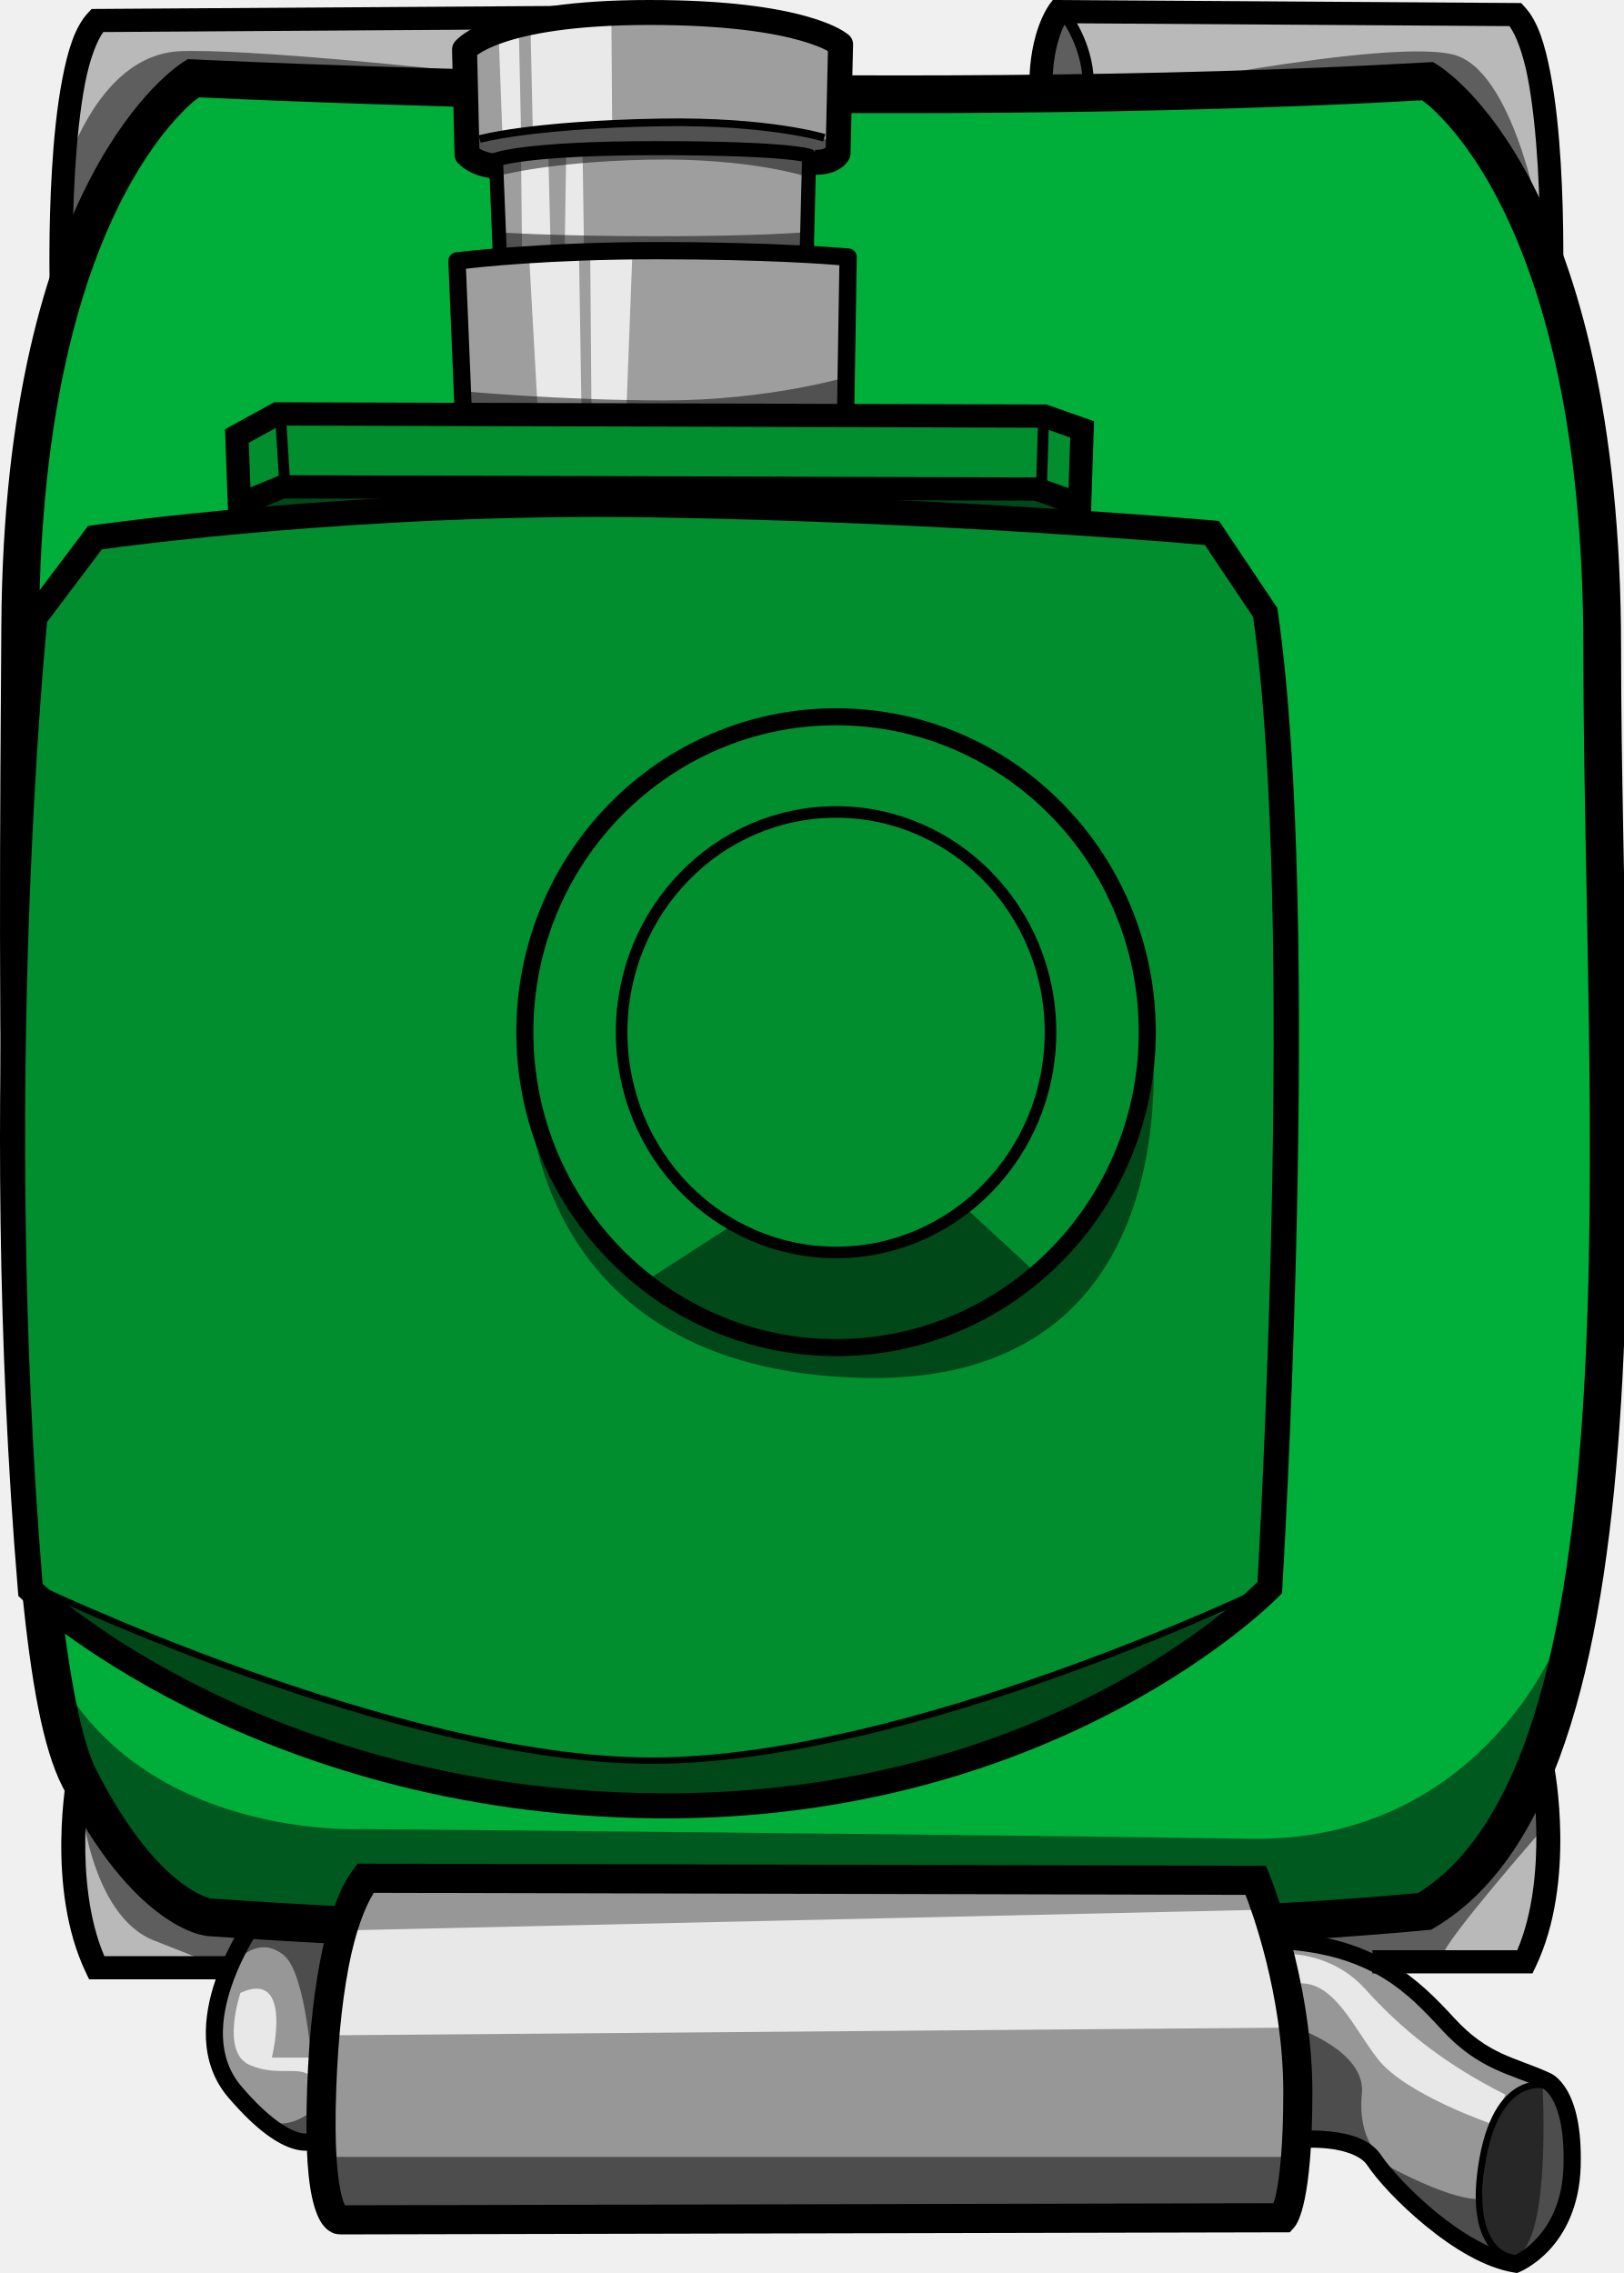
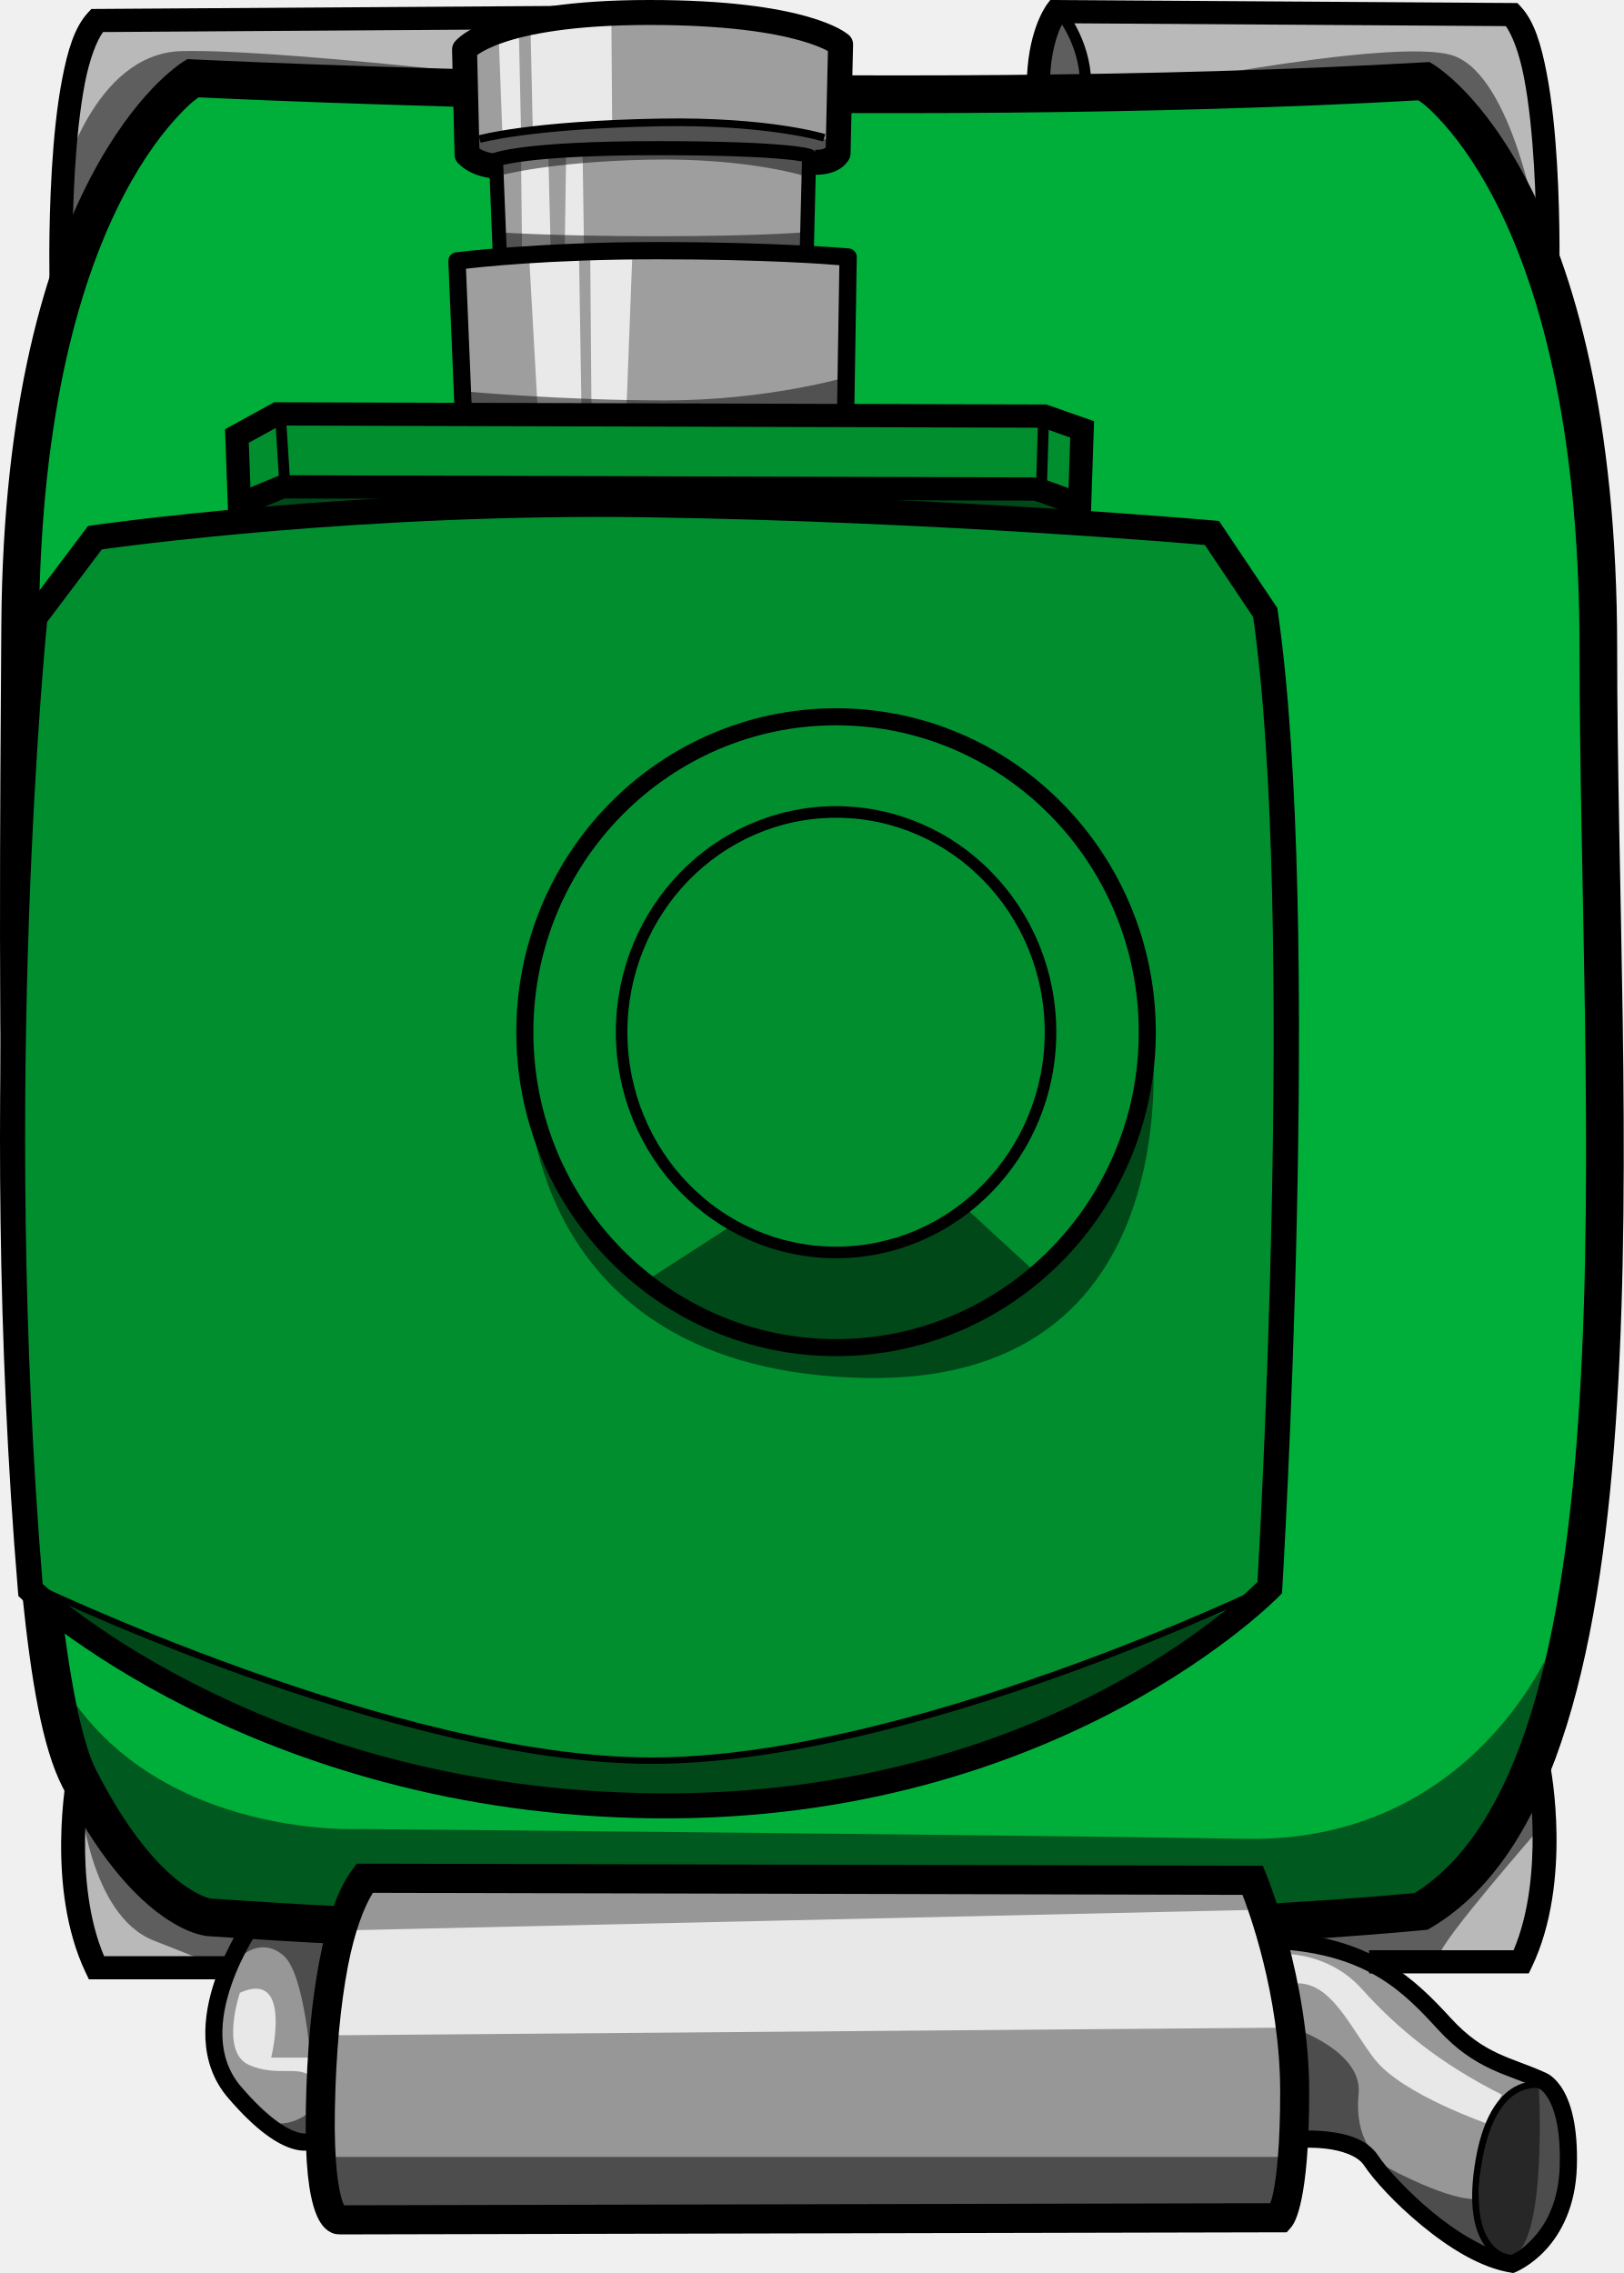
<svg xmlns="http://www.w3.org/2000/svg" height="350" version="1.1" width="250" id="svg3495">
  <defs id="defs4" />
-   <g id="tank-body">
+   <g transform="matrix(0.9975829,0,0,1,-6.0552919e-4,1.8310547e-4)" id="tank-body">
    <path id="path4470" d="m 237.458,39.556 0.842,-19.741 -3.37,-15.229 -1.685,-2.538 -69.639,-0.282 -3.089,5.358 0,5.358 54.195,-0.846 3.37,0.846 11.794,13.819 z" style="fill:#b9b9b9;fill-opacity:1;fill-rule:evenodd;stroke:none;stroke-width:1px;stroke-linecap:butt;stroke-linejoin:miter;stroke-opacity:1" />
    <path id="path4174" d="m 162.094,0 -0.539,0.721 c 0,0 -0.863,1.189 -1.611,3.256 -0.748,2.067 -1.469,5.133 -1.469,9.221 l 3.564,0 c 0,-3.67 0.641,-6.309 1.256,-8.008 0.424,-1.172 0.581,-1.31 0.77,-1.611 l 68.344,0.443 c 0.998,1.381 2.081,4.189 2.795,7.869 0.785,4.044 1.266,8.905 1.547,13.564 0.562,9.319 0.338,17.816 0.338,17.816 l 3.562,0.094 c 0,0 0.232,-8.619 -0.342,-18.125 -0.287,-4.753 -0.771,-9.731 -1.605,-14.029 C 237.869,6.912 236.832,3.301 234.723,1.031 L 234.197,0.467 162.094,0 Z" style="color:#000000;font-style:normal;font-variant:normal;font-weight:normal;font-stretch:normal;font-size:medium;line-height:normal;font-family:sans-serif;text-indent:0;text-align:start;text-decoration:none;text-decoration-line:none;text-decoration-style:solid;text-decoration-color:#000000;letter-spacing:normal;word-spacing:normal;text-transform:none;direction:ltr;block-progression:tb;writing-mode:lr-tb;baseline-shift:baseline;text-anchor:start;white-space:normal;clip-rule:nonzero;display:inline;overflow:visible;visibility:visible;opacity:1;isolation:auto;mix-blend-mode:normal;color-interpolation:sRGB;color-interpolation-filters:linearRGB;solid-color:#000000;solid-opacity:1;fill:#000000;fill-opacity:1;fill-rule:evenodd;stroke:none;stroke-width:3.564;stroke-linecap:butt;stroke-linejoin:miter;stroke-miterlimit:4;stroke-dasharray:none;stroke-dashoffset:0;stroke-opacity:1;color-rendering:auto;image-rendering:auto;shape-rendering:auto;text-rendering:auto;enable-background:accumulate" />
    <path style="fill:#00ae3a;fill-opacity:1;fill-rule:evenodd;stroke:none;stroke-width:1px;stroke-linecap:butt;stroke-linejoin:miter;stroke-opacity:1" d="m 29.72,13.302 c 0,0 -23.15,18.303 -24.627,56.887 C 3.615,108.774 3.615,203.257 3.615,203.257 c 0,0 -0.493,49.467 6.896,64.802 7.388,15.335 12.806,22.755 19.702,25.723 6.896,2.968 21.179,3.957 21.179,3.957 l 4.925,-8.904 136.435,0 3.94,8.409 22.657,-2.968 c 0,0 19.209,-3.957 27.582,-68.265 l -1.478,-157.306 -8.866,-29.186 -7.881,-17.314 -6.896,-10.388 -32.015,2.473 -61.568,0.989 -76.344,-2.473 z" id="path4466" />
    <path style="fill:#b9b9b9;fill-opacity:1;fill-rule:evenodd;stroke:none;stroke-width:1px;stroke-linecap:butt;stroke-linejoin:miter;stroke-opacity:1" d="M 10.854,40.12 10.012,20.379 13.381,5.15 15.066,2.612 84.705,2.33 l 3.089,5.358 0,5.358 -54.195,-0.846 -3.37,0.846 -11.794,13.819 z" id="path4468" />
    <path style="fill:#b9b9b9;fill-opacity:1;fill-rule:evenodd;stroke:none;stroke-width:1px;stroke-linecap:butt;stroke-linejoin:miter;stroke-opacity:1" d="m 13.101,275.884 -1.685,10.999 1.685,11.563 1.685,4.23 14.602,0 5.897,0.564 2.808,-6.486 -4.212,-1.974 -7.02,-1.692 -5.616,-5.076 -4.493,-7.896 z" id="path4472" />
    <path id="path4474" d="m 236.552,274.288 1.685,10.999 -1.685,11.563 -1.685,4.23 -14.602,0 -10.109,0.282 -10.67,-4.23 16.286,-3.948 7.02,-1.692 5.616,-5.076 4.493,-7.896 z" style="fill:#b9b9b9;fill-opacity:1;fill-rule:evenodd;stroke:none;stroke-width:1px;stroke-linecap:butt;stroke-linejoin:miter;stroke-opacity:1" />
    <path style="fill:none;fill-rule:evenodd;stroke:#000000;stroke-width:1.018px;stroke-linecap:butt;stroke-linejoin:miter;stroke-opacity:1" d="m 38.492,296.407 -3.97,6.835 -1.701,10.253" id="path4476" />
    <path style="fill:#979797;fill-opacity:1;fill-rule:evenodd;stroke:none;stroke-width:1px;stroke-linecap:butt;stroke-linejoin:miter;stroke-opacity:1" d="m 39.362,296.212 -5.013,9.465 -1.805,7.653 3.208,8.257 1.003,3.021 5.013,2.819 8.021,3.424 1.003,9.264 5.214,0.806 137.358,1.208 3.208,-0.604 3.008,-7.451 0.802,-4.632 7.018,0.604 3.609,1.611 4.612,5.84 3.208,3.222 5.214,3.424 3.609,2.417 4.813,1.812 4.612,-1.611 2.807,-4.632 2.206,-5.035 -0.201,-5.639 -1.003,-7.049 -1.404,-3.021 -1.203,-1.208 -7.82,-3.222 -9.425,-7.653 -5.815,-5.437 -5.615,-2.618 -6.818,-2.417 -6.417,-1.007 -3.008,-8.056 -135.553,-1.007 -3.208,4.431 -2.406,4.229 z" id="path4478" />
    <path style="display:inline;fill:#000000;fill-opacity:0.49;stroke:none;stroke-width:1.806;stroke-miterlimit:4;stroke-dasharray:none;stroke-opacity:1" d="m 237.761,320.674 c 0,0 -8.254,0.452 -9.155,12.209 -0.9,11.756 -0.9,9.948 2.851,15.072 3.752,5.125 10.955,-9.345 10.955,-12.811 0,-3.467 1.351,-11.907 -4.652,-14.469 z" id="path4481" />
    <path style="display:inline;fill:#000000;fill-opacity:0.49;stroke:none;stroke-width:1.806;stroke-miterlimit:4;stroke-dasharray:none;stroke-opacity:1" d="m 199.595,312.273 c 0,0 10.717,3.528 10.093,10.092 -0.714,7.507 3.091,9.79 3.091,9.79 l -12.986,-2.889 0.597,-10.194 z" id="path4483" />
    <path style="display:inline;fill:#000000;fill-opacity:0.49;stroke:none;stroke-width:1.806;stroke-miterlimit:4;stroke-dasharray:none;stroke-opacity:1" d="m 197.842,332.129 -147.373,0 1.501,9.459 25.213,0.338 119.76,-0.676 z" id="path4485" />
    <path style="display:inline;fill:#000000;fill-opacity:0.49;stroke:none;stroke-width:1.806;stroke-miterlimit:4;stroke-dasharray:none;stroke-opacity:1" d="m 38.913,296.709 -1.651,4.522 c 0,0 3.001,-3.014 6.453,-0.151 3.452,2.864 4.352,17.635 4.352,17.635 l 4.202,-20.951 -1.351,-1.055 -11.856,0.452 z" id="path4487" />
    <path style="display:inline;fill:#000000;fill-opacity:0.49;stroke:none;stroke-width:1.806;stroke-miterlimit:4;stroke-dasharray:none;stroke-opacity:1" d="m 48.367,324.744 c 0,0 -4.202,4.22 -8.554,1.055 l 5.853,4.371 3.001,0 0.15,-5.275 z" id="path4489" />
    <path style="display:inline;fill:#000000;fill-opacity:0.49;stroke:none;stroke-width:1.806;stroke-miterlimit:4;stroke-dasharray:none;stroke-opacity:1" d="m 237.611,271.991 0.3,9.194 c 0,0 -15.608,17.785 -15.758,19.895 -0.15,2.11 -5.553,0.452 -5.553,0.452 l -6.603,0 -9.455,-3.467 4.652,-2.11 14.857,-1.055 5.253,-5.275 5.553,-8.893 z" id="path4491" />
    <path style="display:inline;fill:#000000;fill-opacity:0.49;stroke:none;stroke-width:1.806;stroke-miterlimit:4;stroke-dasharray:none;stroke-opacity:1" d="m 12.349,276.663 c 0,0 1.351,18.238 11.406,22.156 10.055,3.919 10.205,4.22 10.205,4.22 l 3.902,-4.371 0.6,-2.562 -9.155,-2.713 -6.753,-6.933 -7.354,-6.933 z" id="path4493" />
    <path style="display:inline;fill:#000000;fill-opacity:0.49;stroke:none;stroke-width:1.806;stroke-miterlimit:4;stroke-dasharray:none;stroke-opacity:1" d="m 231.008,347.805 c -2.101,-1.809 -3.452,-9.194 -3.452,-9.194 -5.103,0 -15.308,-5.878 -15.308,-5.878 -1.951,-3.617 5.103,10.4 18.909,15.524" id="path4495" />
    <path style="display:inline;fill:#000000;fill-opacity:0.49;stroke:none;stroke-width:1.806;stroke-miterlimit:4;stroke-dasharray:none;stroke-opacity:1" d="m 237.461,320.222 c 0,0 1.651,27.13 -4.802,27.281 -6.453,0.151 -4.352,-14.469 -4.352,-14.469 0,0 0.75,-10.701 9.155,-12.811 z" id="path4497" />
    <path style="display:inline;fill:#000000;fill-opacity:0.49;stroke:none;stroke-width:1.806;stroke-miterlimit:4;stroke-dasharray:none;stroke-opacity:1" d="m 7.697,255.713 2.701,15.374 10.505,15.977 9.605,6.933 18.309,3.617 4.202,-1.507 3.602,-7.235 135.668,0.603 2.101,5.727 9.004,0.904 12.906,-1.809 8.404,-3.014 6.603,-8.441 3.602,-7.235 5.103,-14.469 -0.3,-8.139 c 0,0 -12.006,30.748 -47.424,30.145 -35.418,-0.603 -136.568,-1.507 -136.568,-1.507 0,0 -34.817,1.809 -48.024,-25.924 z" id="path4499" />
    <path style="display:inline;fill:#000000;fill-opacity:0.49;stroke:none;stroke-width:1.806;stroke-miterlimit:4;stroke-dasharray:none;stroke-opacity:1" d="m 9.43,28.025 c 0,0 4.922,-19.772 18.552,-20.153 13.63,-0.38 52.626,4.183 52.626,4.183 l 1.893,-3.802 1.136,-4.943 3.029,0 1.893,11.407 -34.832,-1.901 -23.095,-1.521 -9.087,8.365 -8.329,16.731 -3.407,5.323 z" id="path4503" />
    <path style="display:inline;fill:#000000;fill-opacity:0.49;stroke:none;stroke-width:1.806;stroke-miterlimit:4;stroke-dasharray:none;stroke-opacity:1" d="m 160.114,14.337 1.893,-11.407 0.379,-0.38 c 0,0 5.3,1.901 6.058,12.548 0,0 46.947,-9.886 56.033,-6.464 9.086,3.422 12.873,26.617 12.873,26.617 l -13.251,-20.153 -6.058,-3.042 -37.86,3.802 -14.387,0.38 z" id="path4505" />
    <path style="fill:#ffffff;fill-opacity:0.777;stroke:none;stroke-width:1.806;stroke-miterlimit:4;stroke-dasharray:none;stroke-opacity:1" d="m 52.641,297.253 143.653,-3.231 4.258,18.177 -151.034,1.212 z" id="path4547" />
    <path style="fill:#ffffff;fill-opacity:0.777;stroke:none;stroke-width:1.806;stroke-miterlimit:4;stroke-dasharray:none;stroke-opacity:1" d="m 37.027,306.852 c 0,0 -3.123,9.124 1.419,11.12 4.542,1.996 8.233,-0.285 9.936,2.281 1.703,2.566 1.419,-3.421 1.419,-3.421 l -7.949,0 c 0,0 3.407,-13.686 -4.826,-9.979 z" id="path4549" />
    <path style="fill:#ffffff;fill-opacity:0.777;stroke:none;stroke-width:1.806;stroke-miterlimit:4;stroke-dasharray:none;stroke-opacity:1" d="m 197.43,300.865 c 0,0 7.381,-0.57 12.775,5.417 5.394,5.988 11.924,11.405 21.576,16.252 l -1.987,4.562 c 0,0 -13.343,-4.562 -17.602,-9.979 -3.777,-4.805 -6.814,-12.26 -12.492,-11.69 -5.678,0.57 -2.271,-4.562 -2.271,-4.562 z" id="path4551" />
    <path id="path4185" d="m 86.211,0.912 -72.104,0.469 -0.525,0.562 c -2.109,2.269 -3.146,5.881 -3.98,10.18 -0.834,4.299 -1.319,9.278 -1.605,14.031 -0.574,9.506 -0.342,18.125 -0.342,18.125 l 3.563,-0.096 c 0,0 -0.224,-8.495 0.338,-17.814 0.281,-4.66 0.762,-9.522 1.547,-13.566 0.714,-3.681 1.797,-6.488 2.795,-7.869 L 84.238,4.49 c 0.188,0.3 0.347,0.44 0.771,1.613 0.615,1.698 1.256,4.335 1.256,8.006 l 3.564,0 c 0,-4.088 -0.72,-7.154 -1.469,-9.221 C 87.613,2.822 86.75,1.635 86.75,1.635 L 86.211,0.912 Z" style="color:#000000;font-style:normal;font-variant:normal;font-weight:normal;font-stretch:normal;font-size:medium;line-height:normal;font-family:sans-serif;text-indent:0;text-align:start;text-decoration:none;text-decoration-line:none;text-decoration-style:solid;text-decoration-color:#000000;letter-spacing:normal;word-spacing:normal;text-transform:none;direction:ltr;block-progression:tb;writing-mode:lr-tb;baseline-shift:baseline;text-anchor:start;white-space:normal;clip-rule:nonzero;display:inline;overflow:visible;visibility:visible;opacity:1;isolation:auto;mix-blend-mode:normal;color-interpolation:sRGB;color-interpolation-filters:linearRGB;solid-color:#000000;solid-opacity:1;fill:#000000;fill-opacity:1;fill-rule:evenodd;stroke:none;stroke-width:3.564;stroke-linecap:butt;stroke-linejoin:miter;stroke-miterlimit:4;stroke-dasharray:none;stroke-dashoffset:0;stroke-opacity:1;color-rendering:auto;image-rendering:auto;shape-rendering:auto;text-rendering:auto;enable-background:accumulate" />
    <path style="fill:none;fill-rule:evenodd;stroke:#000000;stroke-width:1.731;stroke-linecap:butt;stroke-linejoin:miter;stroke-miterlimit:4;stroke-dasharray:none;stroke-opacity:1" d="m 163.891,2.244 c 0,0 4.09,5.02 3.635,11.866" id="path4187" />
    <path id="path4189" d="m 84.599,2.244 c 0,0 -4.09,5.02 -3.635,11.866" style="fill:none;fill-rule:evenodd;stroke:#000000;stroke-width:1.731;stroke-linecap:butt;stroke-linejoin:miter;stroke-miterlimit:4;stroke-dasharray:none;stroke-opacity:1" />
    <path id="path4191" d="m 10.363,273.012 c 0,0 -3.424,17.621 2.873,30.756 l 0.484,1.012 21.613,0 0,-3.564 -19.264,0 C 11.157,289.742 13.869,273.654 13.869,273.654 l -3.506,-0.643 z" style="color:#000000;font-style:normal;font-variant:normal;font-weight:normal;font-stretch:normal;font-size:medium;line-height:normal;font-family:sans-serif;text-indent:0;text-align:start;text-decoration:none;text-decoration-line:none;text-decoration-style:solid;text-decoration-color:#000000;letter-spacing:normal;word-spacing:normal;text-transform:none;direction:ltr;block-progression:tb;writing-mode:lr-tb;baseline-shift:baseline;text-anchor:start;white-space:normal;clip-rule:nonzero;display:inline;overflow:visible;visibility:visible;opacity:1;isolation:auto;mix-blend-mode:normal;color-interpolation:sRGB;color-interpolation-filters:linearRGB;solid-color:#000000;solid-opacity:1;fill:#000000;fill-opacity:1;fill-rule:evenodd;stroke:none;stroke-width:3.564;stroke-linecap:butt;stroke-linejoin:miter;stroke-miterlimit:4;stroke-dasharray:none;stroke-dashoffset:0;stroke-opacity:1;color-rendering:auto;image-rendering:auto;shape-rendering:auto;text-rendering:auto;enable-background:accumulate" />
    <path id="path4193" d="m 239.307,272.1 -3.506,0.643 c 0,0 2.712,16.088 -2.201,27.561 l -22.301,0 0,3.564 24.65,0 0.486,-1.012 c 6.297,-13.135 2.871,-30.756 2.871,-30.756 z" style="color:#000000;font-style:normal;font-variant:normal;font-weight:normal;font-stretch:normal;font-size:medium;line-height:normal;font-family:sans-serif;text-indent:0;text-align:start;text-decoration:none;text-decoration-line:none;text-decoration-style:solid;text-decoration-color:#000000;letter-spacing:normal;word-spacing:normal;text-transform:none;direction:ltr;block-progression:tb;writing-mode:lr-tb;baseline-shift:baseline;text-anchor:start;white-space:normal;clip-rule:nonzero;display:inline;overflow:visible;visibility:visible;opacity:1;isolation:auto;mix-blend-mode:normal;color-interpolation:sRGB;color-interpolation-filters:linearRGB;solid-color:#000000;solid-opacity:1;fill:#000000;fill-opacity:1;fill-rule:evenodd;stroke:none;stroke-width:3.564;stroke-linecap:butt;stroke-linejoin:miter;stroke-miterlimit:4;stroke-dasharray:none;stroke-dashoffset:0;stroke-opacity:1;color-rendering:auto;image-rendering:auto;shape-rendering:auto;text-rendering:auto;enable-background:accumulate" />
-     <path id="path4172" d="M 28.932,9.102 28.164,9.578 c 0,0 -2.026,1.286 -4.664,4.059 -2.638,2.772 -6.08,7.149 -9.498,13.66 C 7.165,40.319 0.437,61.856 0.207,96.227 0.024,123.627 -0.319,162.903 0.695,197.949 c 0.507,17.523 1.351,33.985 2.734,47.43 1.383,13.445 3.119,23.697 6.182,29.715 5.38,10.571 10.641,16.311 14.752,19.424 2.056,1.556 3.821,2.45 5.135,2.955 1.314,0.505 2.418,0.645 2.418,0.645 l 0.039,0.004 0.039,0.002 c 6.933,0.474 13.93,0.893 20.977,1.256 l 0.297,-5.797 c -6.989,-0.36 -13.926,-0.777 -20.803,-1.246 -8.23e-4,2.2e-4 -0.087,0.025 -0.885,-0.281 -0.802,-0.308 -2.076,-0.925 -3.713,-2.164 -3.273,-2.478 -8.01,-7.464 -13.082,-17.43 -2.163,-4.251 -4.224,-14.472 -5.582,-27.676 C 7.845,231.582 7.003,215.223 6.498,197.781 5.489,162.899 5.829,123.677 6.012,96.266 6.236,62.636 12.799,42.073 19.141,29.994 c 3.171,-6.039 6.289,-9.963 8.564,-12.354 1.927,-2.025 2.661,-2.441 2.979,-2.65 3.261,0.159 105.835,5.08 188.215,0.457 0.312,0.2 1.08,0.624 3.066,2.703 2.325,2.434 5.512,6.452 8.738,12.686 6.453,12.468 13.082,33.829 13.082,69.062 0,35.721 2.264,78.873 0.01,115.619 -1.127,18.373 -3.395,35.138 -7.541,48.445 -4.07,13.064 -9.937,22.573 -17.896,27.525 -0.516,0.051 -4.814,0.481 -13.633,1.1 -3.058,0.202 -6.123,0.394 -9.189,0.572 l 0.338,5.795 c 3.086,-0.18 6.169,-0.371 9.246,-0.574 l 0.006,0 0.006,-0.002 c 9.383,-0.658 14.578,-1.176 14.578,-1.176 l 0.641,-0.065 0.555,-0.328 c 9.997,-5.943 16.516,-17.072 20.893,-31.121 4.376,-14.049 6.65,-31.187 7.793,-49.816 2.286,-37.258 0,-80.501 0,-115.975 1e-5,-35.962 -6.778,-58.301 -13.73,-71.732 -3.476,-6.716 -6.994,-11.197 -9.695,-14.025 -2.702,-2.828 -4.787,-4.123 -4.787,-4.123 l -0.77,-0.465 -0.898,0.051 C 136.354,14.381 29.836,9.146 29.836,9.146 l -0.904,-0.045 z" style="color:#000000;font-style:normal;font-variant:normal;font-weight:normal;font-stretch:normal;font-size:medium;line-height:normal;font-family:sans-serif;text-indent:0;text-align:start;text-decoration:none;text-decoration-line:none;text-decoration-style:solid;text-decoration-color:#000000;letter-spacing:normal;word-spacing:normal;text-transform:none;direction:ltr;block-progression:tb;writing-mode:lr-tb;baseline-shift:baseline;text-anchor:start;white-space:normal;clip-rule:nonzero;display:inline;overflow:visible;visibility:visible;opacity:1;isolation:auto;mix-blend-mode:normal;color-interpolation:sRGB;color-interpolation-filters:linearRGB;solid-color:#000000;solid-opacity:1;fill:#000000;fill-opacity:1;fill-rule:evenodd;stroke:none;stroke-width:5.805;stroke-linecap:butt;stroke-linejoin:miter;stroke-miterlimit:4;stroke-dasharray:none;stroke-dashoffset:0;stroke-opacity:1;color-rendering:auto;image-rendering:auto;shape-rendering:auto;text-rendering:auto;enable-background:accumulate" />
+     <path id="path4172" d="M 28.932,9.102 28.164,9.578 c 0,0 -2.026,1.286 -4.664,4.059 -2.638,2.772 -6.08,7.149 -9.498,13.66 C 7.165,40.319 0.437,61.856 0.207,96.227 0.024,123.627 -0.319,162.903 0.695,197.949 c 0.507,17.523 1.351,33.985 2.734,47.43 1.383,13.445 3.119,23.697 6.182,29.715 5.38,10.571 10.641,16.311 14.752,19.424 2.056,1.556 3.821,2.45 5.135,2.955 1.314,0.505 2.418,0.645 2.418,0.645 l 0.039,0.004 0.039,0.002 c 6.933,0.474 13.93,0.893 20.977,1.256 l 0.297,-5.797 c -6.989,-0.36 -13.926,-0.777 -20.803,-1.246 -8.23e-4,2.2e-4 -0.087,0.025 -0.885,-0.281 -0.802,-0.308 -2.076,-0.925 -3.713,-2.164 -3.273,-2.478 -8.01,-7.464 -13.082,-17.43 C 12.622,268.211 10.561,257.989 9.203,244.785 7.845,231.582 7.003,215.223 6.498,197.781 5.489,162.899 5.829,123.677 6.012,96.266 6.236,62.636 12.799,42.073 19.141,29.994 c 3.171,-6.039 6.289,-9.963 8.564,-12.354 1.927,-2.025 2.661,-2.441 2.979,-2.65 3.261,0.159 105.835,5.08 188.215,0.457 0.312,0.2 1.08,0.624 3.066,2.703 2.325,2.434 5.512,6.452 8.738,12.686 6.453,12.468 13.082,33.829 13.082,69.062 0,35.721 2.264,78.873 0.01,115.619 -1.127,18.373 -3.395,35.138 -7.541,48.445 -4.07,13.064 -9.937,22.573 -17.896,27.525 -0.516,0.051 -4.814,0.481 -13.633,1.1 -3.058,0.202 -6.123,0.394 -9.189,0.572 l 0.338,5.795 c 3.086,-0.18 6.169,-0.371 9.246,-0.574 l 0.006,0 0.006,-0.002 c 9.383,-0.658 14.578,-1.176 14.578,-1.176 l 0.641,-0.065 0.555,-0.328 c 9.997,-5.943 16.516,-17.072 20.893,-31.121 4.376,-14.049 6.65,-31.187 7.793,-49.816 2.286,-37.258 0,-80.501 0,-115.975 1e-5,-35.962 -6.778,-58.301 -13.73,-71.732 -3.476,-6.716 -6.994,-11.197 -9.695,-14.025 -2.702,-2.828 -4.787,-4.123 -4.787,-4.123 l -0.77,-0.465 -0.898,0.051 C 136.354,14.381 29.836,9.146 29.836,9.146 l -0.904,-0.045 z" style="color:#000000;font-style:normal;font-variant:normal;font-weight:normal;font-stretch:normal;font-size:medium;line-height:normal;font-family:sans-serif;text-indent:0;text-align:start;text-decoration:none;text-decoration-line:none;text-decoration-style:solid;text-decoration-color:#000000;letter-spacing:normal;word-spacing:normal;text-transform:none;direction:ltr;block-progression:tb;writing-mode:lr-tb;baseline-shift:baseline;text-anchor:start;white-space:normal;clip-rule:nonzero;display:inline;overflow:visible;visibility:visible;opacity:1;isolation:auto;mix-blend-mode:normal;color-interpolation:sRGB;color-interpolation-filters:linearRGB;solid-color:#000000;solid-opacity:1;fill:#000000;fill-opacity:1;fill-rule:evenodd;stroke:none;stroke-width:5.805;stroke-linecap:butt;stroke-linejoin:miter;stroke-miterlimit:4;stroke-dasharray:none;stroke-dashoffset:0;stroke-opacity:1;color-rendering:auto;image-rendering:auto;shape-rendering:auto;text-rendering:auto;enable-background:accumulate" />
    <path id="path4197" d="m 38.078,295.154 c 0,0 -3,4.179 -4.891,9.697 -1.89,5.518 -2.728,12.669 2.01,18.178 4.414,5.133 7.637,7.158 9.986,7.85 1.175,0.346 2.13,0.339 2.818,0.201 0.689,-0.138 1.229,-0.498 1.229,-0.498 l -1.582,-2.123 c 0,0 0.089,-0.026 -0.168,0.025 -0.257,0.052 -0.743,0.091 -1.549,-0.146 -1.612,-0.475 -4.507,-2.128 -8.727,-7.035 -3.897,-4.531 -3.259,-10.501 -1.514,-15.594 1.745,-5.093 4.539,-9.016 4.539,-9.016 l -2.152,-1.539 z" style="color:#000000;font-style:normal;font-variant:normal;font-weight:normal;font-stretch:normal;font-size:medium;line-height:normal;font-family:sans-serif;text-indent:0;text-align:start;text-decoration:none;text-decoration-line:none;text-decoration-style:solid;text-decoration-color:#000000;letter-spacing:normal;word-spacing:normal;text-transform:none;direction:ltr;block-progression:tb;writing-mode:lr-tb;baseline-shift:baseline;text-anchor:start;white-space:normal;clip-rule:nonzero;display:inline;overflow:visible;visibility:visible;opacity:1;isolation:auto;mix-blend-mode:normal;color-interpolation:sRGB;color-interpolation-filters:linearRGB;solid-color:#000000;solid-opacity:1;fill:#000000;fill-opacity:1;fill-rule:evenodd;stroke:none;stroke-width:2.648;stroke-linecap:butt;stroke-linejoin:miter;stroke-miterlimit:4;stroke-dasharray:none;stroke-dashoffset:0;stroke-opacity:1;color-rendering:auto;image-rendering:auto;shape-rendering:auto;text-rendering:auto;enable-background:accumulate" />
    <path id="path4199" d="m 197.5,297.486 -0.172,2.643 c 13.737,0.89 19.235,6.531 24.662,12.436 5.678,6.178 10.636,6.797 15.42,8.98 l 0.07,0.031 0.07,0.023 c 0,0 0.007,-0.021 0.285,0.195 0.278,0.216 0.703,0.629 1.154,1.406 0.903,1.555 1.904,4.607 1.736,10.336 -0.164,5.59 -2.166,9.002 -4.096,11.092 -1.646,1.783 -2.955,2.413 -3.369,2.598 -3.81,-0.724 -8.308,-3.441 -12.127,-6.574 -3.937,-3.23 -7.208,-6.885 -8.428,-8.723 -1.763,-2.656 -5.118,-3.418 -7.889,-3.721 -2.771,-0.302 -5.16,-0.059 -5.16,-0.059 l 0.264,2.635 c 0,0 2.155,-0.211 4.609,0.057 2.455,0.268 5.007,1.101 5.971,2.553 1.507,2.27 4.824,5.917 8.953,9.305 4.129,3.387 9.002,6.491 13.754,7.244 l 0.357,0.057 0.336,-0.133 c 0,0 2.373,-0.949 4.674,-3.441 2.301,-2.493 4.615,-6.61 4.797,-12.812 0.178,-6.063 -0.866,-9.628 -2.094,-11.742 -0.614,-1.057 -1.275,-1.743 -1.818,-2.166 -0.543,-0.423 -1.09,-0.623 -1.09,-0.623 -5.144,-2.319 -9.253,-2.675 -14.432,-8.309 C 218.46,304.812 211.937,298.422 197.5,297.486 Z" style="color:#000000;font-style:normal;font-variant:normal;font-weight:normal;font-stretch:normal;font-size:medium;line-height:normal;font-family:sans-serif;text-indent:0;text-align:start;text-decoration:none;text-decoration-line:none;text-decoration-style:solid;text-decoration-color:#000000;letter-spacing:normal;word-spacing:normal;text-transform:none;direction:ltr;block-progression:tb;writing-mode:lr-tb;baseline-shift:baseline;text-anchor:start;white-space:normal;clip-rule:nonzero;display:inline;overflow:visible;visibility:visible;opacity:1;isolation:auto;mix-blend-mode:normal;color-interpolation:sRGB;color-interpolation-filters:linearRGB;solid-color:#000000;solid-opacity:1;fill:#000000;fill-opacity:1;fill-rule:evenodd;stroke:none;stroke-width:2.648;stroke-linecap:butt;stroke-linejoin:miter;stroke-miterlimit:4;stroke-dasharray:none;stroke-dashoffset:0;stroke-opacity:1;color-rendering:auto;image-rendering:auto;shape-rendering:auto;text-rendering:auto;enable-background:accumulate" />
    <path id="path4195" d="m 55.072,286.971 -0.674,0.902 c -2.321,3.108 -3.908,7.845 -5.105,14.068 -1.198,6.223 -1.925,13.915 -2.088,22.729 -0.163,8.851 0.519,13.305 1.461,15.895 0.471,1.295 1.028,2.169 1.756,2.764 0.364,0.297 0.772,0.508 1.156,0.619 0.384,0.111 0.982,0.098 0.982,0.098 l -0.219,0.012 146.254,-0.326 0.668,-0.766 c 0,0 0.21,-0.265 0.332,-0.471 0.122,-0.206 0.256,-0.466 0.396,-0.803 0.282,-0.674 0.597,-1.655 0.9,-3.137 0.607,-2.963 1.17,-7.933 1.17,-16.424 0,-17.353 -6.59,-33.438 -6.59,-33.438 l -0.566,-1.395 -139.834,-0.328 z m 2.473,4.488 134.221,0.314 c 0.768,1.982 5.816,15.301 5.816,30.357 0,8.29 -0.561,13.001 -1.078,15.523 -0.179,0.875 -0.313,1.198 -0.449,1.602 L 53.125,339.572 c -0.052,-0.072 -0.058,-0.015 -0.248,-0.539 -0.584,-1.606 -1.35,-5.704 -1.191,-14.279 0.159,-8.613 0.876,-16.088 2.008,-21.967 1.022,-5.311 2.453,-9.085 3.852,-11.328 z" style="color:#000000;font-style:normal;font-variant:normal;font-weight:normal;font-stretch:normal;font-size:medium;line-height:normal;font-family:sans-serif;text-indent:0;text-align:start;text-decoration:none;text-decoration-line:none;text-decoration-style:solid;text-decoration-color:#000000;letter-spacing:normal;word-spacing:normal;text-transform:none;direction:ltr;block-progression:tb;writing-mode:lr-tb;baseline-shift:baseline;text-anchor:start;white-space:normal;clip-rule:nonzero;display:inline;overflow:visible;visibility:visible;opacity:1;isolation:auto;mix-blend-mode:normal;color-interpolation:sRGB;color-interpolation-filters:linearRGB;solid-color:#000000;solid-opacity:1;fill:#000000;fill-opacity:1;fill-rule:evenodd;stroke:none;stroke-width:4.481;stroke-linecap:butt;stroke-linejoin:miter;stroke-miterlimit:4;stroke-dasharray:none;stroke-dashoffset:0;stroke-opacity:1;color-rendering:auto;image-rendering:auto;shape-rendering:auto;text-rendering:auto;enable-background:accumulate" />
    <path style="fill:none;fill-rule:evenodd;stroke:#000000;stroke-width:1.018px;stroke-linecap:butt;stroke-linejoin:miter;stroke-opacity:1" d="m 238.302,321.139 c 0,0 -8.018,-2.47 -10.224,12.55 -1.978,13.467 4.885,14.034 4.885,14.034" id="path4201" />
  </g>
-   <g id="tank-turret">
+   <g transform="matrix(1,0,0,1.000002,0,1.6082086e-4)" id="tank-turret">
    <path style="fill:#008e2f;fill-opacity:1;stroke:none;stroke-width:1.806;stroke-miterlimit:4;stroke-dasharray:none;stroke-opacity:1" d="m 35.514,67.494 1.092,13.346 -21.468,1.483 -8.733,12.975 c 0,0 -4.366,37.071 -4.366,65.245 0,28.174 2.183,83.04 2.183,83.04 0,0 33.84,33.364 93.514,33.735 59.675,0.371 94.242,-28.916 94.242,-28.916 l 3.275,-4.819 3.275,-67.099 -2.911,-78.962 -1.455,-2.966 -7.641,-12.604 -21.104,-1.483 1.092,-14.458 -5.094,-2.595 -118.258,0.371 z" id="path4521" />
    <path style="fill:#9e9e9e;fill-opacity:1;stroke:none;stroke-width:1.806;stroke-miterlimit:4;stroke-dasharray:none;stroke-opacity:1" d="m 130.12,63.787 0.364,-24.838 -6.186,-0.371 0.182,-13.902 3.639,-1.112 1.637,-3.522 -0.364,-13.16 c 0,0 -10.006,-5.19 -27.654,-5.005 -17.648,0.185 -30.201,5.931 -30.201,5.931 l 0.546,15.199 3.275,2.966 1.274,0.556 0.728,12.975 -6.732,0.741 0.91,22.984 z" id="path4523" />
    <path style="display:inline;fill:#ffffff;fill-opacity:0.777;stroke:none;stroke-width:1.806;stroke-miterlimit:4;stroke-dasharray:none;stroke-opacity:1" d="m 91.064,62.595 -0.192,-23.784 6.511,-0.197 -0.957,24.963 z" id="path4556" />
    <path style="display:inline;fill:#ffffff;fill-opacity:0.777;stroke:none;stroke-width:1.806;stroke-miterlimit:4;stroke-dasharray:none;stroke-opacity:1" d="m 89.532,63.184 -0.383,-23.981 -7.66,0.59 1.34,23.981 z" id="path4558" />
    <path style="display:inline;fill:#ffffff;fill-opacity:0.777;stroke:none;stroke-width:1.806;stroke-miterlimit:4;stroke-dasharray:none;stroke-opacity:1" d="m 80.385,39.187 -0.167,-15.809 4.182,-0.55 0.41,16.527 z" id="path4560" />
    <path style="display:inline;fill:#ffffff;fill-opacity:0.777;stroke:none;stroke-width:1.806;stroke-miterlimit:4;stroke-dasharray:none;stroke-opacity:1" d="m 86.938,38.76 0.24,-15.508 2.517,-0.122 0.24,16.241 z" id="path4562" />
    <path style="display:inline;fill:#ffffff;fill-opacity:0.777;stroke:none;stroke-width:1.806;stroke-miterlimit:4;stroke-dasharray:none;stroke-opacity:1" d="m 77.349,20.566 -0.599,-15.874 3.116,-0.977 0.36,16.729 z" id="path4564" />
    <path style="display:inline;fill:#ffffff;fill-opacity:0.777;stroke:none;stroke-width:1.806;stroke-miterlimit:4;stroke-dasharray:none;stroke-opacity:1" d="m 82.024,19.711 -0.36,-16.241 12.465,-1.465 0.12,16.973 z" id="path4566" />
    <path style="fill:#000000;fill-opacity:0.49;stroke:none;stroke-width:1.806;stroke-miterlimit:4;stroke-dasharray:none;stroke-opacity:1" d="m 38.469,79.144 4.936,-3.831 11.752,0.239 105.535,0 5.406,3.113 -1.645,2.395 -22.094,-1.916 -23.74,-2.155 -57.351,0.958 z" id="path4530" />
    <path style="fill:#000000;fill-opacity:0.49;stroke:none;stroke-width:1.806;stroke-miterlimit:4;stroke-dasharray:none;stroke-opacity:1" d="m 177.041,155.755 c 0,0 9.117,57.355 -43.761,56.426 -52.877,-0.929 -51.966,-45.512 -51.966,-45.512 0,0 8.433,40.868 48.091,40.868 39.658,0 48.319,-39.243 47.635,-51.782 z" id="path4532" />
    <path style="fill:#000000;fill-opacity:0.49;stroke:none;stroke-width:1.806;stroke-miterlimit:4;stroke-dasharray:none;stroke-opacity:1" d="m 112.996,188.496 -13.675,8.824 c 0,0 7.977,10.914 29.402,10.217 21.424,-0.697 31.225,-11.146 31.225,-11.146 l -11.852,-10.914 c 0,0 -3.419,7.198 -17.778,7.431 -14.359,0.232 -17.322,-4.412 -17.322,-4.412 z" id="path4534" />
    <path style="fill:#000000;fill-opacity:0.49;stroke:none;stroke-width:1.806;stroke-miterlimit:4;stroke-dasharray:none;stroke-opacity:1" d="m 193.907,245.851 c 0,0 -34.188,32.044 -89.344,32.277 -55.157,0.232 -99.373,-33.205 -99.373,-33.205 0,0 61.766,27.865 96.41,26.239 34.644,-1.625 74.302,-17.648 92.307,-25.31 z" id="path4536" />
    <path style="fill:#000000;fill-opacity:0.49;stroke:none;stroke-width:1.806;stroke-miterlimit:4;stroke-dasharray:none;stroke-opacity:1" d="m 130.24,58.089 c 0,0 -12.027,3.567 -27.859,3.567 -15.833,0 -30.904,-1.396 -30.904,-1.396 l 0,3.567 40.647,0.465 17.812,0.155 z" id="path4538" />
    <path style="fill:#000000;fill-opacity:0.49;stroke:none;stroke-width:1.806;stroke-miterlimit:4;stroke-dasharray:none;stroke-opacity:1" d="m 123.998,35.754 c 0,0 -6.546,0.62 -22.835,0.62 -16.289,0 -24.662,-0.62 -24.662,-0.62 l 0.152,3.567 24.358,-1.086 22.835,0.931 z" id="path4540" />
    <path style="fill:#000000;fill-opacity:0.49;stroke:none;stroke-width:1.806;stroke-miterlimit:4;stroke-dasharray:none;stroke-opacity:1" d="m 129.022,22.416 c 0,0 -4.11,-3.877 -28.621,-3.567 -24.51,0.31 -28.468,3.102 -28.468,3.102 l 3.806,4.033 2.74,-1.861 21.009,-1.241 14.615,0 9.439,0.931 2.436,1.706 z" id="path4542" />
    <path style="fill:#000000;fill-opacity:0.49;stroke:none;stroke-width:1.806;stroke-miterlimit:4;stroke-dasharray:none;stroke-opacity:1" d="m 124.302,27.224 c 0,0 -8.83,-2.947 -24.358,-2.637 -15.528,0.31 -23.14,2.482 -23.14,2.482 l -0.609,-2.637 20.4,-2.016 10.809,0.775 9.895,0.465 7.46,0.465 z" id="path4544" />
    <ellipse ry="48.57" rx="47.918" cy="158.941" cx="128.725" id="path4401" style="fill:none;fill-opacity:1;stroke:#000000;stroke-width:2.624;stroke-miterlimit:4;stroke-dasharray:none;stroke-opacity:1" />
    <ellipse style="fill:none;fill-opacity:1;stroke:#000000;stroke-width:1.78;stroke-miterlimit:4;stroke-dasharray:none;stroke-opacity:1" id="ellipse4423" cx="128.725" cy="158.941" rx="33.017" ry="33.913" />
    <path id="path4425" d="M 100.297,75.801 C 54.554,75.076 14.348,80.875 14.348,80.875 l -0.787,0.113 -0.479,0.635 -9.574,12.703 -0.055,0.535 c 0,0 -7.288,71.316 -0.688,150.154 l 0.061,0.736 0.539,0.508 c 0,0 35.292,33.156 97.568,33.732 62.32,0.577 95.957,-34.158 95.957,-34.158 l 0.494,-0.514 0.043,-0.711 c 0,0 6.231,-102.71 -0.701,-150.551 l -0.062,-0.434 -8.98,-13.404 -0.92,-0.08 c 0,0 -40.821,-3.617 -86.467,-4.34 z m -0.061,3.861 c 44.683,0.708 83.89,4.136 85.277,4.258 l 7.43,11.092 c 6.611,46.342 0.806,146.217 0.668,148.576 -1.315,1.34 -33.03,33.095 -92.643,32.543 C 41.376,275.579 8.016,245.233 6.562,243.889 0.184,166.629 7.104,97.243 7.252,95.773 L 15.678,84.596 c 2.15,-0.304 40.449,-5.632 84.559,-4.934 z" style="color:#000000;font-style:normal;font-variant:normal;font-weight:normal;font-stretch:normal;font-size:medium;line-height:normal;font-family:sans-serif;text-indent:0;text-align:start;text-decoration:none;text-decoration-line:none;text-decoration-style:solid;text-decoration-color:#000000;letter-spacing:normal;word-spacing:normal;text-transform:none;direction:ltr;block-progression:tb;writing-mode:lr-tb;baseline-shift:baseline;text-anchor:start;white-space:normal;clip-rule:nonzero;display:inline;overflow:visible;visibility:visible;opacity:1;isolation:auto;mix-blend-mode:normal;color-interpolation:sRGB;color-interpolation-filters:linearRGB;solid-color:#000000;solid-opacity:1;fill:#000000;fill-opacity:1;fill-rule:evenodd;stroke:none;stroke-width:3.861;stroke-linecap:butt;stroke-linejoin:miter;stroke-miterlimit:4;stroke-dasharray:none;stroke-dashoffset:0;stroke-opacity:1;color-rendering:auto;image-rendering:auto;shape-rendering:auto;text-rendering:auto;enable-background:accumulate" />
    <path id="path4447" d="m 3.714,243.555 c 0,0 56.803,27.558 96.603,27.558 39.801,0 95.058,-26.77 95.058,-26.77" style="fill:none;fill-rule:evenodd;stroke:#000000;stroke-width:0.986px;stroke-linecap:butt;stroke-linejoin:miter;stroke-opacity:1" />
    <path id="path4449" d="m 42.217,61.943 -7.568,4.156 0.521,14.225 8.631,-3.568 115.523,0.338 8.607,3.113 0.082,-2.459 0.432,-12.885 -7.334,-2.578 -118.895,-0.342 z m 0.914,3.582 117.365,0.338 4.285,1.506 -0.262,7.799 -4.562,-1.65 -116.861,-0.344 -4.537,1.877 -0.254,-6.877 4.826,-2.648 z" style="color:#000000;font-style:normal;font-variant:normal;font-weight:normal;font-stretch:normal;font-size:medium;line-height:normal;font-family:sans-serif;text-indent:0;text-align:start;text-decoration:none;text-decoration-line:none;text-decoration-style:solid;text-decoration-color:#000000;letter-spacing:normal;word-spacing:normal;text-transform:none;direction:ltr;block-progression:tb;writing-mode:lr-tb;baseline-shift:baseline;text-anchor:start;white-space:normal;clip-rule:nonzero;display:inline;overflow:visible;visibility:visible;opacity:1;isolation:auto;mix-blend-mode:normal;color-interpolation:sRGB;color-interpolation-filters:linearRGB;solid-color:#000000;solid-opacity:1;fill:#000000;fill-opacity:1;fill-rule:evenodd;stroke:none;stroke-width:3.579;stroke-linecap:butt;stroke-linejoin:miter;stroke-miterlimit:4;stroke-dasharray:none;stroke-dashoffset:0;stroke-opacity:1;color-rendering:auto;image-rendering:auto;shape-rendering:auto;text-rendering:auto;enable-background:accumulate" />
    <path id="path4451" d="m 160.666,64.637 -0.386,12.598" style="fill:none;fill-rule:evenodd;stroke:#000000;stroke-width:1.676;stroke-linecap:butt;stroke-linejoin:miter;stroke-miterlimit:4;stroke-dasharray:none;stroke-opacity:1" />
    <path id="path4453" d="m 43.197,64.244 0.773,12.204" style="fill:none;fill-rule:evenodd;stroke:#000000;stroke-width:1.676;stroke-linecap:butt;stroke-linejoin:miter;stroke-miterlimit:4;stroke-dasharray:none;stroke-opacity:1" />
    <path id="path4455" d="m 101.15,37.266 c -18.279,0 -30.955,1.588 -30.955,1.588 A 1.331,1.331 0 0 0 69.031,40.23 L 70,63.508 72.66,63.398 71.744,41.383 c 1.626,-0.193 12.577,-1.455 29.406,-1.455 16.727,0 26.489,0.773 28.082,0.904 l -0.367,22.797 2.66,0.043 0.389,-24.068 a 1.331,1.331 0 0 0 -1.215,-1.348 c 0,0 -11.299,-0.99 -29.549,-0.99 z" style="color:#000000;font-style:normal;font-variant:normal;font-weight:normal;font-stretch:normal;font-size:medium;line-height:normal;font-family:sans-serif;text-indent:0;text-align:start;text-decoration:none;text-decoration-line:none;text-decoration-style:solid;text-decoration-color:#000000;letter-spacing:normal;word-spacing:normal;text-transform:none;direction:ltr;block-progression:tb;writing-mode:lr-tb;baseline-shift:baseline;text-anchor:start;white-space:normal;clip-rule:nonzero;display:inline;overflow:visible;visibility:visible;opacity:1;isolation:auto;mix-blend-mode:normal;color-interpolation:sRGB;color-interpolation-filters:linearRGB;solid-color:#000000;solid-opacity:1;fill:#000000;fill-opacity:1;fill-rule:evenodd;stroke:none;stroke-width:2.662;stroke-linecap:butt;stroke-linejoin:round;stroke-miterlimit:4;stroke-dasharray:none;stroke-dashoffset:0;stroke-opacity:1;color-rendering:auto;image-rendering:auto;shape-rendering:auto;text-rendering:auto;enable-background:accumulate" />
    <path id="path4457" d="M 99.988,0 C 87.831,0 80.511,1.437 76.123,2.957 73.929,3.717 72.468,4.499 71.52,5.139 70.571,5.778 70.008,6.439 70.008,6.439 a 1.923,1.923 0 0 0 -0.406,1.23 l 0.387,16.176 a 1.923,1.923 0 0 0 0.465,1.207 c 0,0 0.608,0.676 1.562,1.227 0.954,0.551 2.371,1.097 4.227,1.215 l 0.244,-3.836 c -1.242,-0.079 -2.051,-0.421 -2.549,-0.709 -0.111,-0.064 -0.054,-0.042 -0.127,-0.09 L 73.467,8.48 c 0.093,-0.071 -0.002,-0.016 0.203,-0.154 C 74.307,7.896 75.46,7.255 77.381,6.59 81.222,5.259 88.135,3.844 99.988,3.844 c 11.874,0 19.064,1.219 23.199,2.385 2.067,0.583 3.371,1.151 4.123,1.543 0.149,0.078 0.062,0.042 0.162,0.098 l -0.342,14.844 c -0.146,0.098 -0.272,0.213 -0.65,0.283 -0.532,0.099 -0.986,0.07 -0.986,0.07 l -0.279,3.834 c 0,0 0.901,0.072 1.967,-0.125 1.065,-0.197 2.569,-0.667 3.49,-2.168 a 1.923,1.923 0 0 0 0.283,-0.961 L 131.342,6.879 a 1.923,1.923 0 0 0 -0.631,-1.469 c 0,0 -0.608,-0.52 -1.623,-1.049 C 128.073,3.832 126.52,3.173 124.23,2.527 119.652,1.237 112.125,0 99.988,0 Z" style="color:#000000;font-style:normal;font-variant:normal;font-weight:normal;font-stretch:normal;font-size:medium;line-height:normal;font-family:sans-serif;text-indent:0;text-align:start;text-decoration:none;text-decoration-line:none;text-decoration-style:solid;text-decoration-color:#000000;letter-spacing:normal;word-spacing:normal;text-transform:none;direction:ltr;block-progression:tb;writing-mode:lr-tb;baseline-shift:baseline;text-anchor:start;white-space:normal;clip-rule:nonzero;display:inline;overflow:visible;visibility:visible;opacity:1;isolation:auto;mix-blend-mode:normal;color-interpolation:sRGB;color-interpolation-filters:linearRGB;solid-color:#000000;solid-opacity:1;fill:#000000;fill-opacity:1;fill-rule:evenodd;stroke:none;stroke-width:3.845;stroke-linecap:butt;stroke-linejoin:round;stroke-miterlimit:4;stroke-dasharray:none;stroke-dashoffset:0;stroke-opacity:1;color-rendering:auto;image-rendering:auto;shape-rendering:auto;text-rendering:auto;enable-background:accumulate" />
    <path id="path4459" d="m 73.847,21.416 c 0,0 7.749,-2.216 27.884,-2.565 16.655,-0.288 25.173,2.367 25.173,2.367" style="fill:none;fill-rule:evenodd;stroke:#000000;stroke-width:1.183;stroke-linecap:butt;stroke-linejoin:round;stroke-miterlimit:4;stroke-dasharray:none;stroke-opacity:1" />
    <path id="path4461" d="m 124.193,39.582 0.387,-15.585 c 0,0 -2.905,-1.184 -23.43,-1.184 -20.525,0 -24.785,1.775 -24.785,1.775 l 0.581,14.401" style="fill:none;fill-rule:evenodd;stroke:#000000;stroke-width:2.169;stroke-linecap:butt;stroke-linejoin:round;stroke-miterlimit:4;stroke-dasharray:none;stroke-opacity:1" />
  </g>
</svg>
